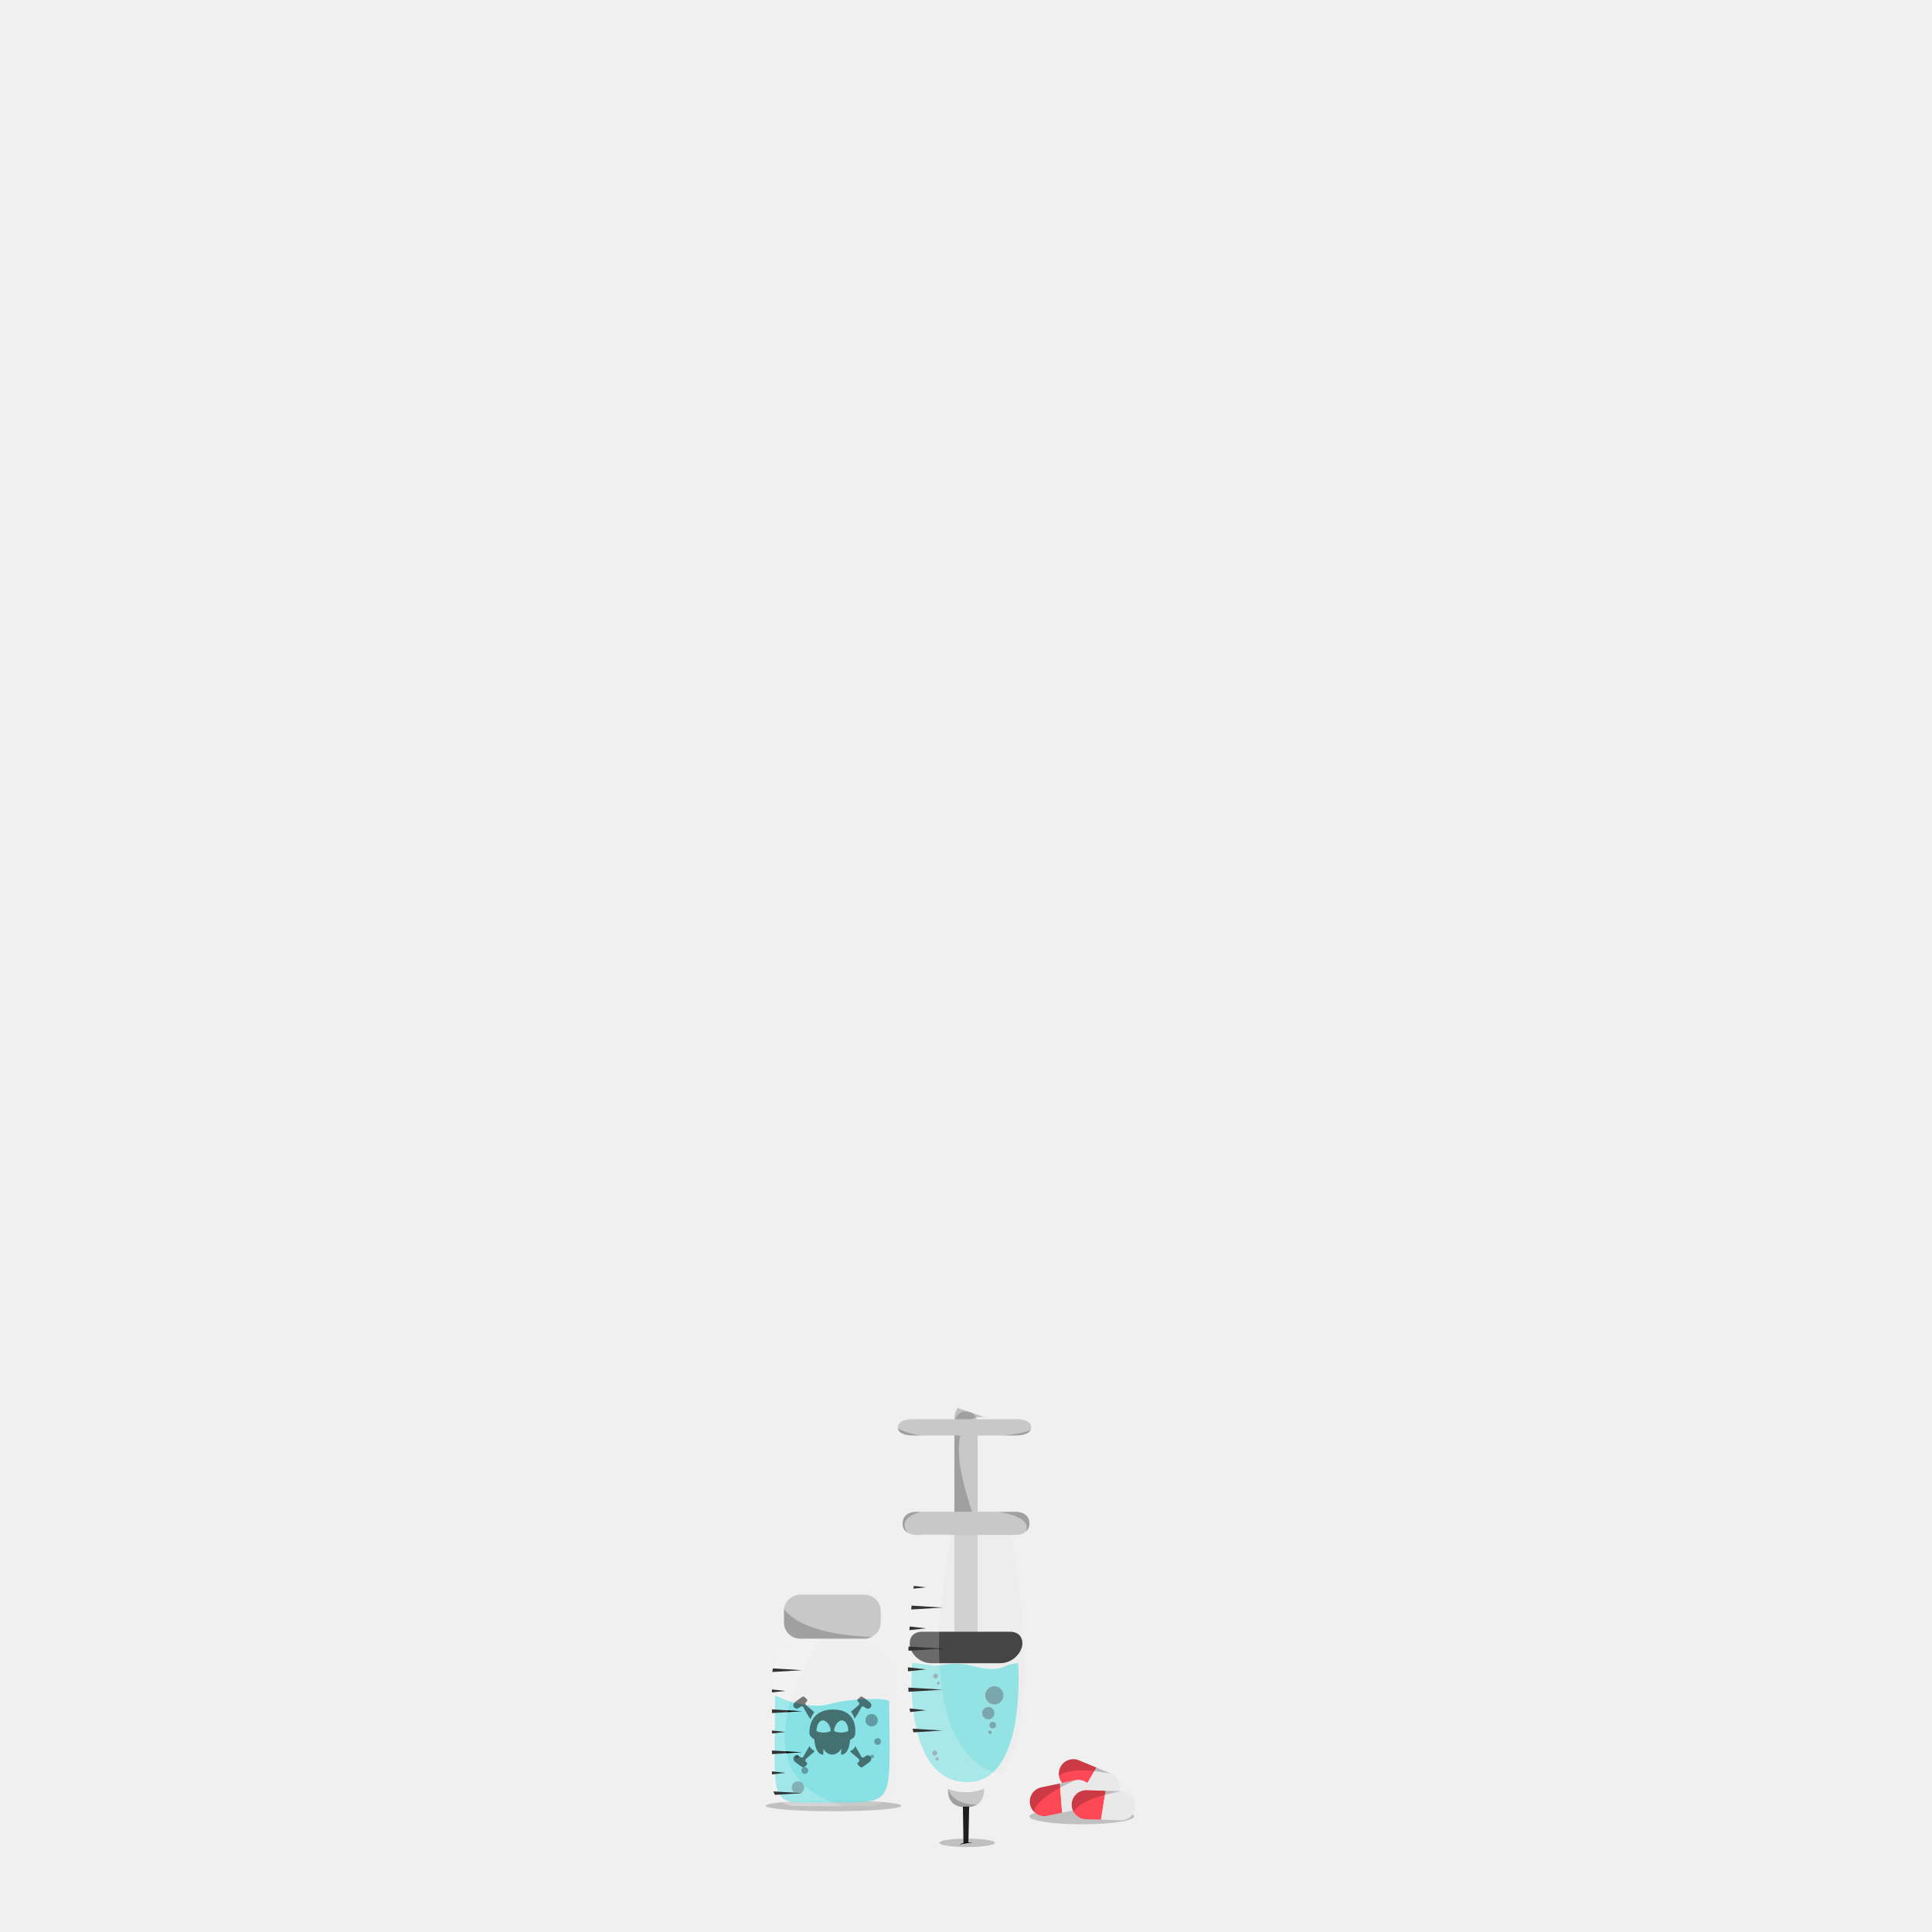
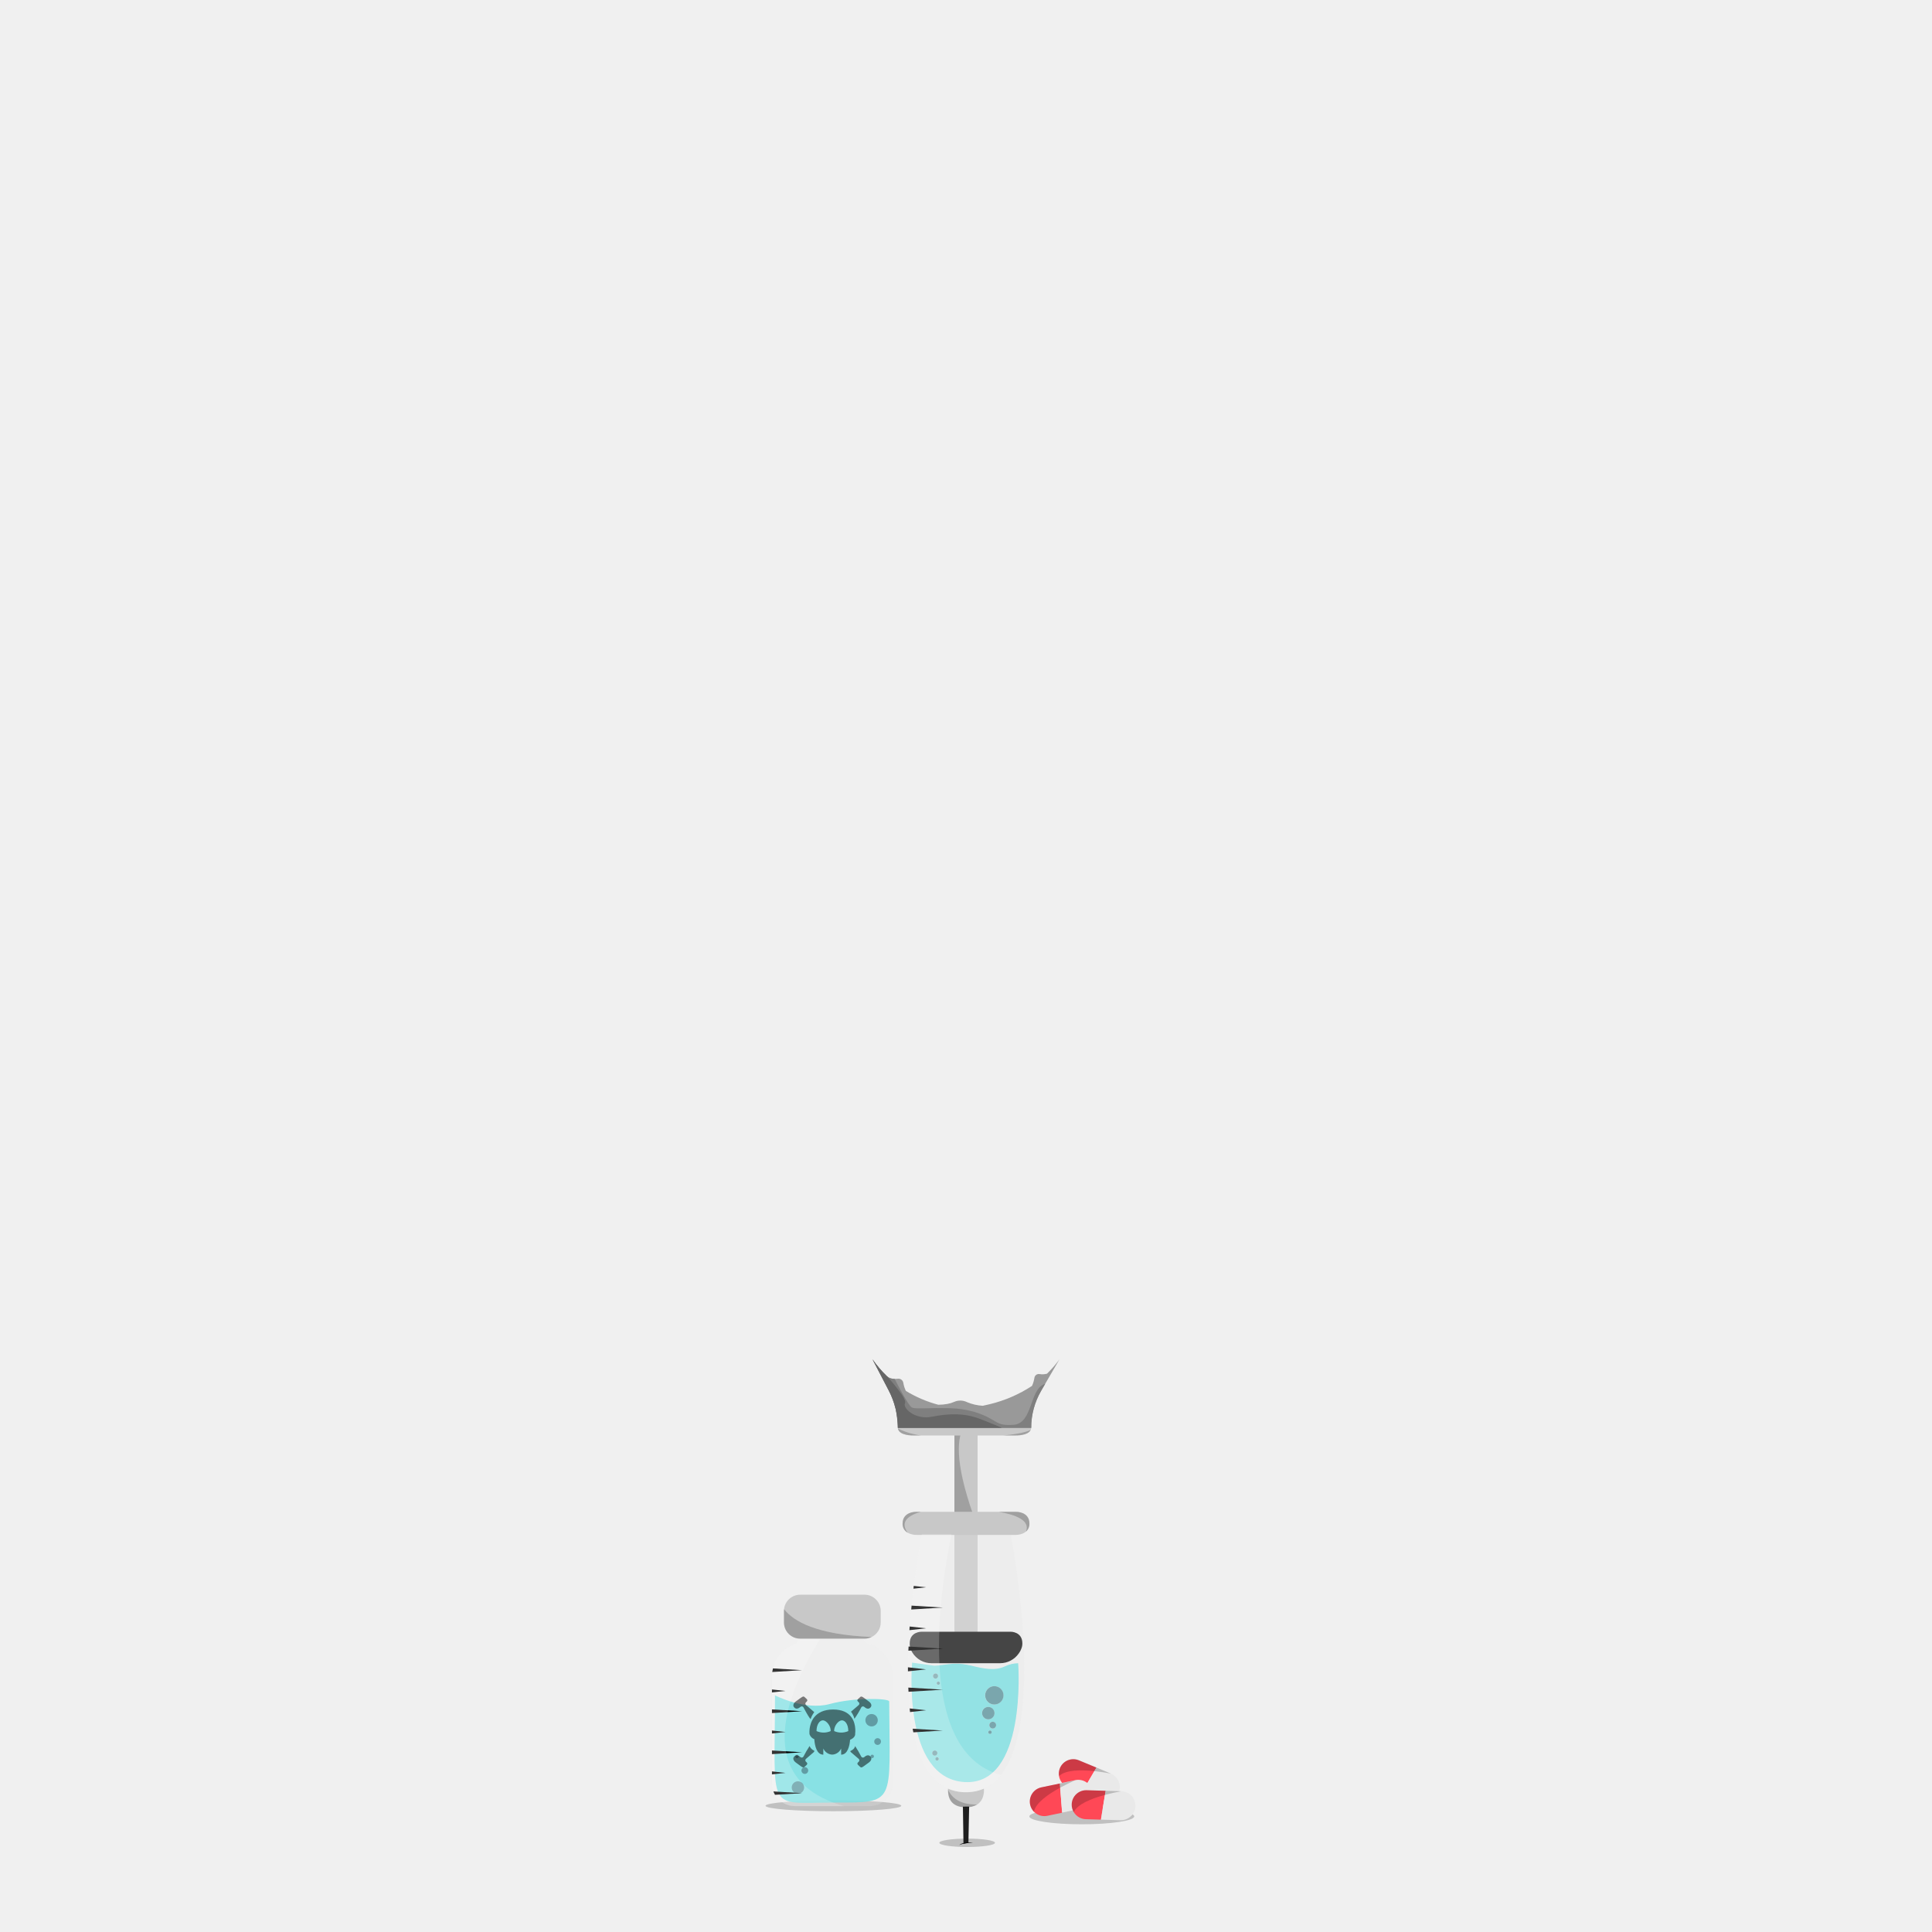
<svg xmlns="http://www.w3.org/2000/svg" viewBox="0 0 1000 1000">
  <defs>
-     <style>.cls-1{fill:none;}.cls-2,.cls-8,.cls-9{opacity:0.2;}.cls-3{fill:#c8c8c8;}.cls-4{fill:#61dde0;}.cls-4,.cls-5{opacity:0.9;}.cls-5{fill:#3a7e89;}.cls-10,.cls-6,.cls-9{fill:#e9e9e9;}.cls-6{opacity:0.3;}.cls-7{fill:#1e1e1e;}.cls-8{fill:#fff;}.cls-11{fill:#ff4856;}.cls-12{fill:#b5b5b5;}.cls-13,.cls-14{opacity:0.5;}</style>
+     <style>.cls-1{fill:none;}.cls-2,.cls-8,.cls-9{opacity:0.2;}.cls-3{fill:#c8c8c8;}.cls-4{fill:#61dde0;}.cls-4,.cls-5{opacity:0.9;}.cls-5{fill:#3a7e89;}.cls-10,.cls-6,.cls-9{fill:#e9e9e9;}.cls-6{opacity:0.3;}.cls-7{fill:#1e1e1e;}.cls-8{fill:#fff;}.cls-11{fill:#ff4856;}.cls-12{fill:#b5b5b5;}.cls-13,.cls-14{opacity:0.5;}.cls-15{fill:#999;}.cls-16{fill:#7f7f7f;}.cls-17{fill:#666;}</style>
  </defs>
  <g id="Layer_2" data-name="Layer 2">
    <g id="OutPut">
      <rect id="BG" class="cls-1" width="1000" height="1000" />
    </g>
    <g id="Stand">
      <g id="_2" data-name="2">
        <ellipse class="cls-2" cx="500.6" cy="953.83" rx="14.4" ry="2.17" />
        <ellipse class="cls-2" cx="559.93" cy="940.17" rx="27.14" ry="4.08" />
        <path class="cls-3" d="M506,844.24a9.5,9.5,0,0,1-.7,3.5,5.41,5.41,0,0,1-5.38,3.51c-3.61,0-5-2.55-5.58-4.7a11.17,11.17,0,0,1-.34-2.92V738.25a9.68,9.68,0,0,1,1.64-5.68,5.16,5.16,0,0,1,4.28-2c6.25,0,6.08,7,6.08,7Z" />
        <path class="cls-4" d="M527,860.88a16.33,16.33,0,0,0-6.71,1.56c-5.33,2.59-11.4,1.22-17.6-.32l-2.24-.44a28.68,28.68,0,0,0-9.38-.31c-3.32.44-7.26.93-7.82.75l-11.14-1.54s-5.4,59.8,27.1,61.8C531.51,924.37,527.11,861.81,527,860.88Zm-42.81,5.31a1.33,1.33,0,1,1-1.33,1.33A1.32,1.32,0,0,1,484.23,866.19Zm-1.71,41.21a1.34,1.34,0,1,1,1.33,1.33A1.34,1.34,0,0,1,482.52,907.4Zm2.52,3.87a.88.88,0,0,1,0-1.75.88.88,0,1,1,0,1.75Zm.63-39.23a.84.84,0,0,1-.84-.83.85.85,0,0,1,.84-.84.84.84,0,0,1,.83.84A.83.83,0,0,1,485.67,872Zm22.66,14.67a3.21,3.21,0,1,1,3.21,3.21A3.21,3.21,0,0,1,508.33,886.71Zm4.09,10.75a.88.88,0,1,1,.87-.88A.87.87,0,0,1,512.42,897.46Zm1.41-2.79a1.75,1.75,0,1,1,1.75-1.75A1.76,1.76,0,0,1,513.83,894.67Zm.84-12.42a4.75,4.75,0,1,1,4.75-4.75A4.75,4.75,0,0,1,514.67,882.25Z" />
        <path class="cls-5" d="M483.85,908.73a1.34,1.34,0,1,1,1.34-1.33A1.34,1.34,0,0,1,483.85,908.73Z" />
        <path class="cls-5" d="M482.9,867.52a1.33,1.33,0,1,1,1.33,1.33A1.32,1.32,0,0,1,482.9,867.52Z" />
        <path class="cls-5" d="M485.92,910.4a.88.88,0,1,1-.88-.88A.88.88,0,0,1,485.92,910.4Z" />
        <path class="cls-5" d="M486.5,871.21a.83.83,0,0,1-.83.83.84.84,0,0,1-.84-.83.85.85,0,0,1,.84-.84A.84.84,0,0,1,486.5,871.21Z" />
        <path class="cls-5" d="M513.29,896.58a.88.88,0,1,1-.87-.87A.87.87,0,0,1,513.29,896.58Z" />
        <path class="cls-5" d="M511.54,889.92a3.21,3.21,0,1,1,3.21-3.21A3.21,3.21,0,0,1,511.54,889.92Z" />
        <circle class="cls-5" cx="513.83" cy="892.92" r="1.75" />
        <circle class="cls-5" cx="514.67" cy="877.5" r="4.75" />
        <path d="M529.17,850.66a6.63,6.63,0,0,1-.23,1.81,11,11,0,0,1-1.62,3.34,11.82,11.82,0,0,1-9.74,5.07H482.27a11.6,11.6,0,0,1-10.12-5.66,9.5,9.5,0,0,1-1.28-3.75c0-.25,0-.53,0-.81,0-6.25,6.19-6.08,6.19-6.08h46S529.17,844.41,529.17,850.66Z" />
        <path class="cls-6" d="M518.13,918.73A22.21,22.21,0,0,1,500,927.62c-15.48,0-23.51-13-27.24-31-.13-.62-.25-1.24-.38-1.87-.52-2.78-.94-5.67-1.28-8.63-.07-.62-.14-1.24-.2-1.86-.29-2.82-.5-5.71-.64-8.64,0-.72-.08-1.44-.11-2.16-.1-2.77-.15-5.57-.16-8.38,0-.69,0-1.39,0-2.08,0-2.88.08-5.76.19-8.63q0-1.08.09-2.16c.12-2.85.29-5.68.48-8.47,0-.63.09-1.26.13-1.89.23-3,.49-6,.76-8.82.07-.66.13-1.32.2-2,.31-3.05.64-6,1-8.8.06-.48.11-.95.17-1.42,2-15.74,4.19-26.79,4.19-26.79l15.36,0,30.64.09S541.87,888.9,518.13,918.73Z" />
        <path class="cls-3" d="M505.81,934a10.84,10.84,0,0,1-5.92,1.44c-8.07,0-9.29-5.47-9.19-9.17,0-.16,0-.31,0-.46a22.63,22.63,0,0,0,9.25,1.85,22.93,22.93,0,0,0,9.32-1.87C509.42,928.22,509,931.93,505.81,934Z" />
        <path class="cls-7" d="M501.62,935.08l-.36,18.51v.33a23.73,23.73,0,0,0-2.57.38V954l-.29-18.88Z" />
        <path class="cls-2" d="M505.3,789.07l-11-1.18A11.08,11.08,0,0,1,494,785V734.42a9.59,9.59,0,0,1,1.64-5.65L510,733.62s-26.12-6-6.25,50.51l2.25,1.46A9.4,9.4,0,0,1,505.3,789.07Z" />
        <path class="cls-3" d="M532.83,788.58a5.14,5.14,0,0,1-1.81,4.18h0c-2.24,1.88-5.75,1.73-5.75,1.73H474.74a10.2,10.2,0,0,1-4.94-1.16h0a5.13,5.13,0,0,1-2.62-4.75c0-6.25,7-6.08,7-6.08h51.72S532.83,782.33,532.83,788.58Z" />
        <path class="cls-3" d="M533.76,738.85a3.07,3.07,0,0,1-.26,1.27c-1.38,3.06-7.69,2.88-7.69,2.88H472.67s-7.25.21-7.91-3.59a3.36,3.36,0,0,1,0-.56c0-4.39,7.32-4.27,7.32-4.27h54.4S533.76,734.46,533.76,738.85Z" />
        <path d="M479.36,821.57l-6.55.72c.06-.48.11-.95.17-1.42Z" />
        <path d="M488,832.07l-16.34,1c.07-.66.13-1.32.2-2Z" />
        <path d="M479.36,842.82l-8.63.95c0-.63.09-1.26.13-1.89Z" />
        <path d="M488,853.32l-17.8,1.08q0-1.08.09-2.16Z" />
        <path d="M479.36,864.07l-9.4,1c0-.69,0-1.39,0-2.08Z" />
        <path d="M488,874.57l-17.73,1.08c0-.72-.08-1.44-.11-2.16Z" />
        <path d="M479.36,885.23l-8.29.92c-.07-.62-.14-1.24-.2-1.86Z" />
        <path d="M488,895.73l-15.23.92c-.13-.62-.25-1.24-.38-1.87Z" />
        <path class="cls-2" d="M476.73,743h-4.06s-7.25.21-7.91-3.59A39.34,39.34,0,0,0,476.73,743Z" />
        <path class="cls-2" d="M533.49,740.12c-1.39,3.06-7.78,2.88-7.78,2.88h-6.37C527.11,742.25,531.27,741.17,533.49,740.12Z" />
        <path class="cls-2" d="M469.79,793.33a5.13,5.13,0,0,1-2.62-4.75c0-6.25,7-6.08,7-6.08h2.48C470.7,784.19,465.5,787.38,469.79,793.33Z" />
        <path class="cls-2" d="M532.83,788.58a5.14,5.14,0,0,1-1.81,4.18c2.44-5.84-5.47-8.78-14.16-10.26h9S532.83,782.33,532.83,788.58Z" />
        <path class="cls-2" d="M505.81,934a10.84,10.84,0,0,1-5.92,1.44c-8.07,0-9.29-5.47-9.19-9.17C491.93,929.22,495.53,934.24,505.81,934Z" />
        <path class="cls-8" d="M518.13,918.73a23.34,23.34,0,0,1-8.84,7,22.93,22.93,0,0,1-9.32,1.87,22.63,22.63,0,0,1-9.25-1.85c-36.71-16-13.55-131.69-13.55-131.69l15.36,0C487.13,820,472.68,906.52,518.13,918.73Z" />
        <path d="M503.62,953.69l-2.37.23a23.73,23.73,0,0,0-2.57.38,9.44,9.44,0,0,0-2.18.7,5.13,5.13,0,0,1,2.17-1,11.27,11.27,0,0,1,2.59-.36A16.53,16.53,0,0,1,503.62,953.69Z" />
        <ellipse class="cls-2" cx="431.37" cy="934.67" rx="35.13" ry="2.82" />
        <path class="cls-4" d="M401.13,877.5s15.46,8,28.29,4.5,30.82-3,30.83-1.33C460.5,934,464,933,431.92,933,396.25,933,401.13,939.17,401.13,877.5Z" />
        <path class="cls-5" d="M452.33,909a.88.88,0,1,1-1.75,0,.88.88,0,0,1,1.75,0Z" />
        <path class="cls-5" d="M413.41,909.16a.88.88,0,1,1-.87-.87A.87.87,0,0,1,413.41,909.16Z" />
        <path class="cls-5" d="M451.13,893.59a3.21,3.21,0,1,1,3.21-3.21A3.21,3.21,0,0,1,451.13,893.59Z" />
        <path class="cls-5" d="M413,928.42a3.21,3.21,0,1,1,3.21-3.21A3.21,3.21,0,0,1,413,928.42Z" />
        <circle class="cls-5" cx="454.25" cy="901.42" r="1.75" />
        <circle class="cls-5" cx="416.58" cy="916.42" r="1.75" />
        <path class="cls-9" d="M462.07,867.84v55.24a11.8,11.8,0,0,1-11.76,11.76h-39A11.77,11.77,0,0,1,401.18,929a10.84,10.84,0,0,1-.84-1.75,11.51,11.51,0,0,1-.77-4.16V867.84a17.56,17.56,0,0,1,.17-2.42c.08-.63.2-1.25.34-1.86a18.16,18.16,0,0,1,11.54-12.71,2.21,2.21,0,0,0,1.47-2.27c0-.21,0-.41,0-.61v-3.86a10.55,10.55,0,0,1,10.52-10.52h12.7a10.55,10.55,0,0,1,10.53,10.52V848c0,.08,0,.16,0,.24a2.17,2.17,0,0,0,1.66,2.18A18.06,18.06,0,0,1,462.07,867.84Z" />
        <path d="M415.17,864.48l-15.43.94c.08-.63.2-1.25.34-1.86Z" />
        <polygon points="406.57 875.23 399.57 876 399.57 874.46 406.57 875.23" />
        <polygon points="415.17 885.73 399.57 886.68 399.57 884.78 415.17 885.73" />
        <polygon points="406.57 896.48 399.57 897.25 399.57 895.7 406.57 896.48" />
        <polygon points="415.17 906.98 399.57 907.93 399.57 906.04 415.17 906.98" />
        <polygon points="406.57 917.64 399.57 918.42 399.57 916.86 406.57 917.64" />
        <path d="M415.17,928.14l-14,.85a10.84,10.84,0,0,1-.84-1.75Z" />
        <path class="cls-8" d="M436.87,934.84H411.33A11.77,11.77,0,0,1,401.18,929a10.84,10.84,0,0,1-.84-1.75,11.51,11.51,0,0,1-.77-4.16V867.84a17.56,17.56,0,0,1,.17-2.42c.08-.63.2-1.25.34-1.86a18.16,18.16,0,0,1,11.54-12.71,2.21,2.21,0,0,0,1.47-2.27c0-.21,0-.41,0-.61v-3.86a10.55,10.55,0,0,1,10.52-10.52h5.35l4.9,1.16S369.54,915.79,436.87,934.84Z" />
        <path class="cls-3" d="M455.86,833.79v6a8.37,8.37,0,0,1-4.68,7.5,8.23,8.23,0,0,1-3.7.87H414.15a8.4,8.4,0,0,1-8.38-8.37v-6a8.88,8.88,0,0,1,.05-.9,8.41,8.41,0,0,1,8.33-7.47h33.33A8.4,8.4,0,0,1,455.86,833.79Z" />
        <path class="cls-2" d="M451.18,847.3a8.23,8.23,0,0,1-3.7.87H414.15a8.4,8.4,0,0,1-8.38-8.37v-6a8.88,8.88,0,0,1,.05-.9C410.71,839.19,422.63,846.15,451.18,847.3Z" />
        <path class="cls-10" d="M545,939.73c0-.25.07-.59.13-1Z" />
        <path class="cls-11" d="M567.51,914.91c-.33.54-.69,1.17-1.09,1.85-1.86,3.15-4.45,7.58-6.56,11.21l-7.23-3a7.51,7.51,0,0,1-4.48-5.65,7.32,7.32,0,0,1,.47-4.16,7.5,7.5,0,0,1,9.81-4Z" />
        <path class="cls-10" d="M579.05,927.88a7.53,7.53,0,0,1-9.82,4L559.86,928c2.11-3.63,4.7-8.06,6.56-11.21.4-.68.76-1.31,1.09-1.85l7.52,3.15A7.52,7.52,0,0,1,579.05,927.88Z" />
        <path class="cls-2" d="M575,918c-2.57-.48-5.53-.95-8.54-1.27-7.35-.77-15-.62-18.27,2.53a7.32,7.32,0,0,1,.47-4.16,7.5,7.5,0,0,1,9.81-4Z" />
        <path class="cls-11" d="M548.62,923.12c0,.62.1,1.34.15,2.14.25,3.65.64,8.76,1,13l-7.67,1.6A7.5,7.5,0,0,1,539,925.13Z" />
        <path class="cls-10" d="M565.48,927.25a7.39,7.39,0,0,1-1.07,5.63,7.49,7.49,0,0,1-4.73,3.25l-9.95,2.08c-.32-4.19-.71-9.3-1-13,0-.8-.11-1.52-.15-2.14l8-1.68A7.52,7.52,0,0,1,565.48,927.25Z" />
        <path class="cls-2" d="M556.53,921.46c-2.39,1.06-5.1,2.35-7.76,3.8-6.48,3.53-12.7,8-13.61,12.44A7.5,7.5,0,0,1,539,925.13Z" />
        <path class="cls-11" d="M572.27,926.91c-.11.61-.22,1.33-.35,2.12-.61,3.6-1.43,8.67-2.09,12.81l-7.84-.23a7.5,7.5,0,0,1-6.21-3.66,7.27,7.27,0,0,1-1.06-4.05,7.5,7.5,0,0,1,7.71-7.28Z" />
        <path class="cls-10" d="M587.7,934.86a7.53,7.53,0,0,1-7.71,7.28l-10.16-.3c.66-4.14,1.48-9.21,2.09-12.81.13-.79.24-1.51.35-2.12l8.15.23A7.53,7.53,0,0,1,587.7,934.86Z" />
        <path class="cls-2" d="M580.34,927.14c-2.57.48-5.5,1.1-8.42,1.89-7.13,1.92-14.22,4.8-16.14,8.92a7.27,7.27,0,0,1-1.06-4.05,7.5,7.5,0,0,1,7.71-7.28Z" />
        <path class="cls-12" d="M428.06,911.42v0h-.15Z" />
        <path class="cls-12" d="M427.91,911.44h-.16v0Z" />
        <path class="cls-13" d="M442.26,892.18a9.55,9.55,0,0,0-1.79-3.65c-1.65-2.08-4.46-3.69-9.24-3.69-5,0-8,1.78-9.8,4a10.69,10.69,0,0,0-1.79,3.39s0,0,0,0a14,14,0,0,0-.67,5.1,1.72,1.72,0,0,0,.1.49,4.28,4.28,0,0,0,2.44,2.4c0,.12,0,.25,0,.37.26,3,1.21,7.62,4.64,7.62v-3.18a5.34,5.34,0,0,0,4.29,3.14l.33,0,.31,0a5.36,5.36,0,0,0,4.29-3.13v3.17c3.48,0,4.41-4.81,4.64-7.74l.1,0c2-.9,2.44-2,2.51-2.6a1,1,0,0,0,0-.34A14.49,14.49,0,0,0,442.26,892.18ZM422.63,896c0-3.48,1.68-5.68,3.41-5.55s4,2.81,3.93,5.55A9,9,0,0,1,422.63,896Zm9.11,0c-.05-2.74,2.18-5.45,3.93-5.55s3.41,2.07,3.41,5.55A9,9,0,0,1,431.74,896Z" />
        <g class="cls-14">
          <path d="M421.42,886.27a11.11,11.11,0,0,0-1.79,3.39s0,0,0,.05c-.3.29-2.22-3.08-3.77-6a1,1,0,0,0-1.49-.28c-.82.73-2.08,1.46-3.12.49-1.69-1.57.63-3.22.63-3.22,4.55-3.28,3.64-3.07,5.52-1.42.81.71.46,1.26-.15,1.72a1,1,0,0,0-.08,1.53l4.08,3.48A.67.67,0,0,1,421.42,886.27Z" />
          <path d="M450.41,883.93c-1.05,1-2.31.24-3.12-.49a1,1,0,0,0-1.49.28,42.69,42.69,0,0,1-3.54,5.9,9.7,9.7,0,0,0-1.79-3.65l4-3.43a1,1,0,0,0-.07-1.53c-.63-.46-1-1-.15-1.72,1.88-1.65,1-1.86,5.5,1.42C449.77,880.71,452.09,882.36,450.41,883.93Z" />
        </g>
        <g class="cls-14">
          <path d="M417.16,910.4a1,1,0,0,0,.07,1.54c.62.46.95,1,.15,1.71-1.89,1.66-1,1.87-5.51-1.41,0,0-2.32-1.65-.64-3.22,1-1,2.31-.24,3.13.49a1,1,0,0,0,1.49-.28,57.92,57.92,0,0,1,3.18-5.48,4.32,4.32,0,0,0,2.44,2.4c0,.12,0,.24,0,.37a1,1,0,0,1-.27.39Z" />
          <path d="M449.77,912.24c-4.55,3.28-3.62,3.07-5.51,1.41-.8-.71-.47-1.25.15-1.71a1,1,0,0,0,.07-1.54l-4.07-3.49a.86.86,0,0,1-.31-.56c2-.9,2.44-2,2.51-2.6a57.92,57.92,0,0,1,3.18,5.48,1,1,0,0,0,1.49.28c.82-.73,2.09-1.48,3.13-.49C452.09,910.59,449.77,912.24,449.77,912.24Z" />
        </g>
      </g>
+       <g id="STD">
+         <path class="cls-15" d="M548.39,703.56,541,716.25h0l-2.09,3.61a38.24,38.24,0,0,0-5.17,19.21h-69c0-.85,0-1.69-.08-2.53,0-.23,0-.46-.05-.68,0-.55-.09-1.1-.15-1.64,0-.31-.08-.63-.13-.94s0-.34-.07-.51c0-.38-.12-.75-.18-1.13s-.17-.9-.27-1.34c-.05-.24-.1-.47-.16-.7s-.08-.36-.12-.53a41.67,41.67,0,0,0-3.56-9.43l-8.38-16.08a57.93,57.93,0,0,0,7.28,8.6l.24.22,0,0a5.21,5.21,0,0,0,.89.61,4.44,4.44,0,0,0,.49.24l.51.18.39.11a8.12,8.12,0,0,0,1.69.2,10.84,10.84,0,0,0,1.65-.1,2.56,2.56,0,0,1,2.83,2.16,15.09,15.09,0,0,0,1.32,4.15,62.89,62.89,0,0,0,16.76,7.16,25.7,25.7,0,0,0,4.74-.42h0a14.8,14.8,0,0,0,3.45-1.05,7.89,7.89,0,0,1,6.76.15,24.53,24.53,0,0,0,8.1,1.86h0c1.17-.24,2.39-.51,3.68-.84h0a69.5,69.5,0,0,0,21.78-9.44,15.21,15.21,0,0,0,1.25-4.14,2.3,2.3,0,0,1,2.63-2,9,9,0,0,0,3.9-.19c.5-.49,1-1,1.49-1.52a.19.19,0,0,0,.06-.07A51.09,51.09,0,0,0,548.39,703.56Z" />
+         <path class="cls-16" d="M541,716.25l-2.09,3.61a38.24,38.24,0,0,0-5.17,19.21h-69c0-.85,0-1.69-.08-2.53,0-.23,0-.46-.05-.68,0-.55-.09-1.1-.15-1.64,0-.31-.08-.63-.13-.94s0-.34-.07-.51c0-.38-.12-.75-.18-1.13s-.17-.9-.27-1.34c-.05-.24-.1-.47-.16-.7s-.08-.36-.12-.53a41.67,41.67,0,0,0-3.56-9.43l-8.38-16.08a57.93,57.93,0,0,0,7.28,8.6l.24.22,0,0a5.21,5.21,0,0,0,.89.61,4.44,4.44,0,0,0,.49.24l.51.18.39.11a8.12,8.12,0,0,0,1.69.2s2.36,4.68,4.71,8.79c1.55,2.72,3.1,5.18,4,5.9s4.72.61,9.75.47l3.16-.07c2.16,0,4.47,0,6.83.06a51.39,51.39,0,0,1,12.84,1.93c1.68.52,3.09,1,4.3,1.54,4.47,1.85,6.22,3.48,8.49,4.42,1.73.71,3.77,1,7.54.71C534.8,736.67,532.75,718.58,541,716.25Z" />
+         <path class="cls-17" d="M518.59,739.07H464.72a62.36,62.36,0,0,0-1.05-9.47c0-.19-.08-.36-.12-.53a41.67,41.67,0,0,0-3.56-9.43l-8.38-16.08a57.93,57.93,0,0,0,7.28,8.6l.24.22,0,0a94.61,94.61,0,0,1,7.54,9.31c1.34,2,2.2,3.82,1.76,4.61-1.33,2.42,5.09,8.75,13.92,7s16.67-1.91,24.33.92c1.36.5,2.83,1.07,4.32,1.67,1.31.52,2.64,1.07,3.94,1.61Z" />
+       </g>
    </g>
  </g>
</svg>
